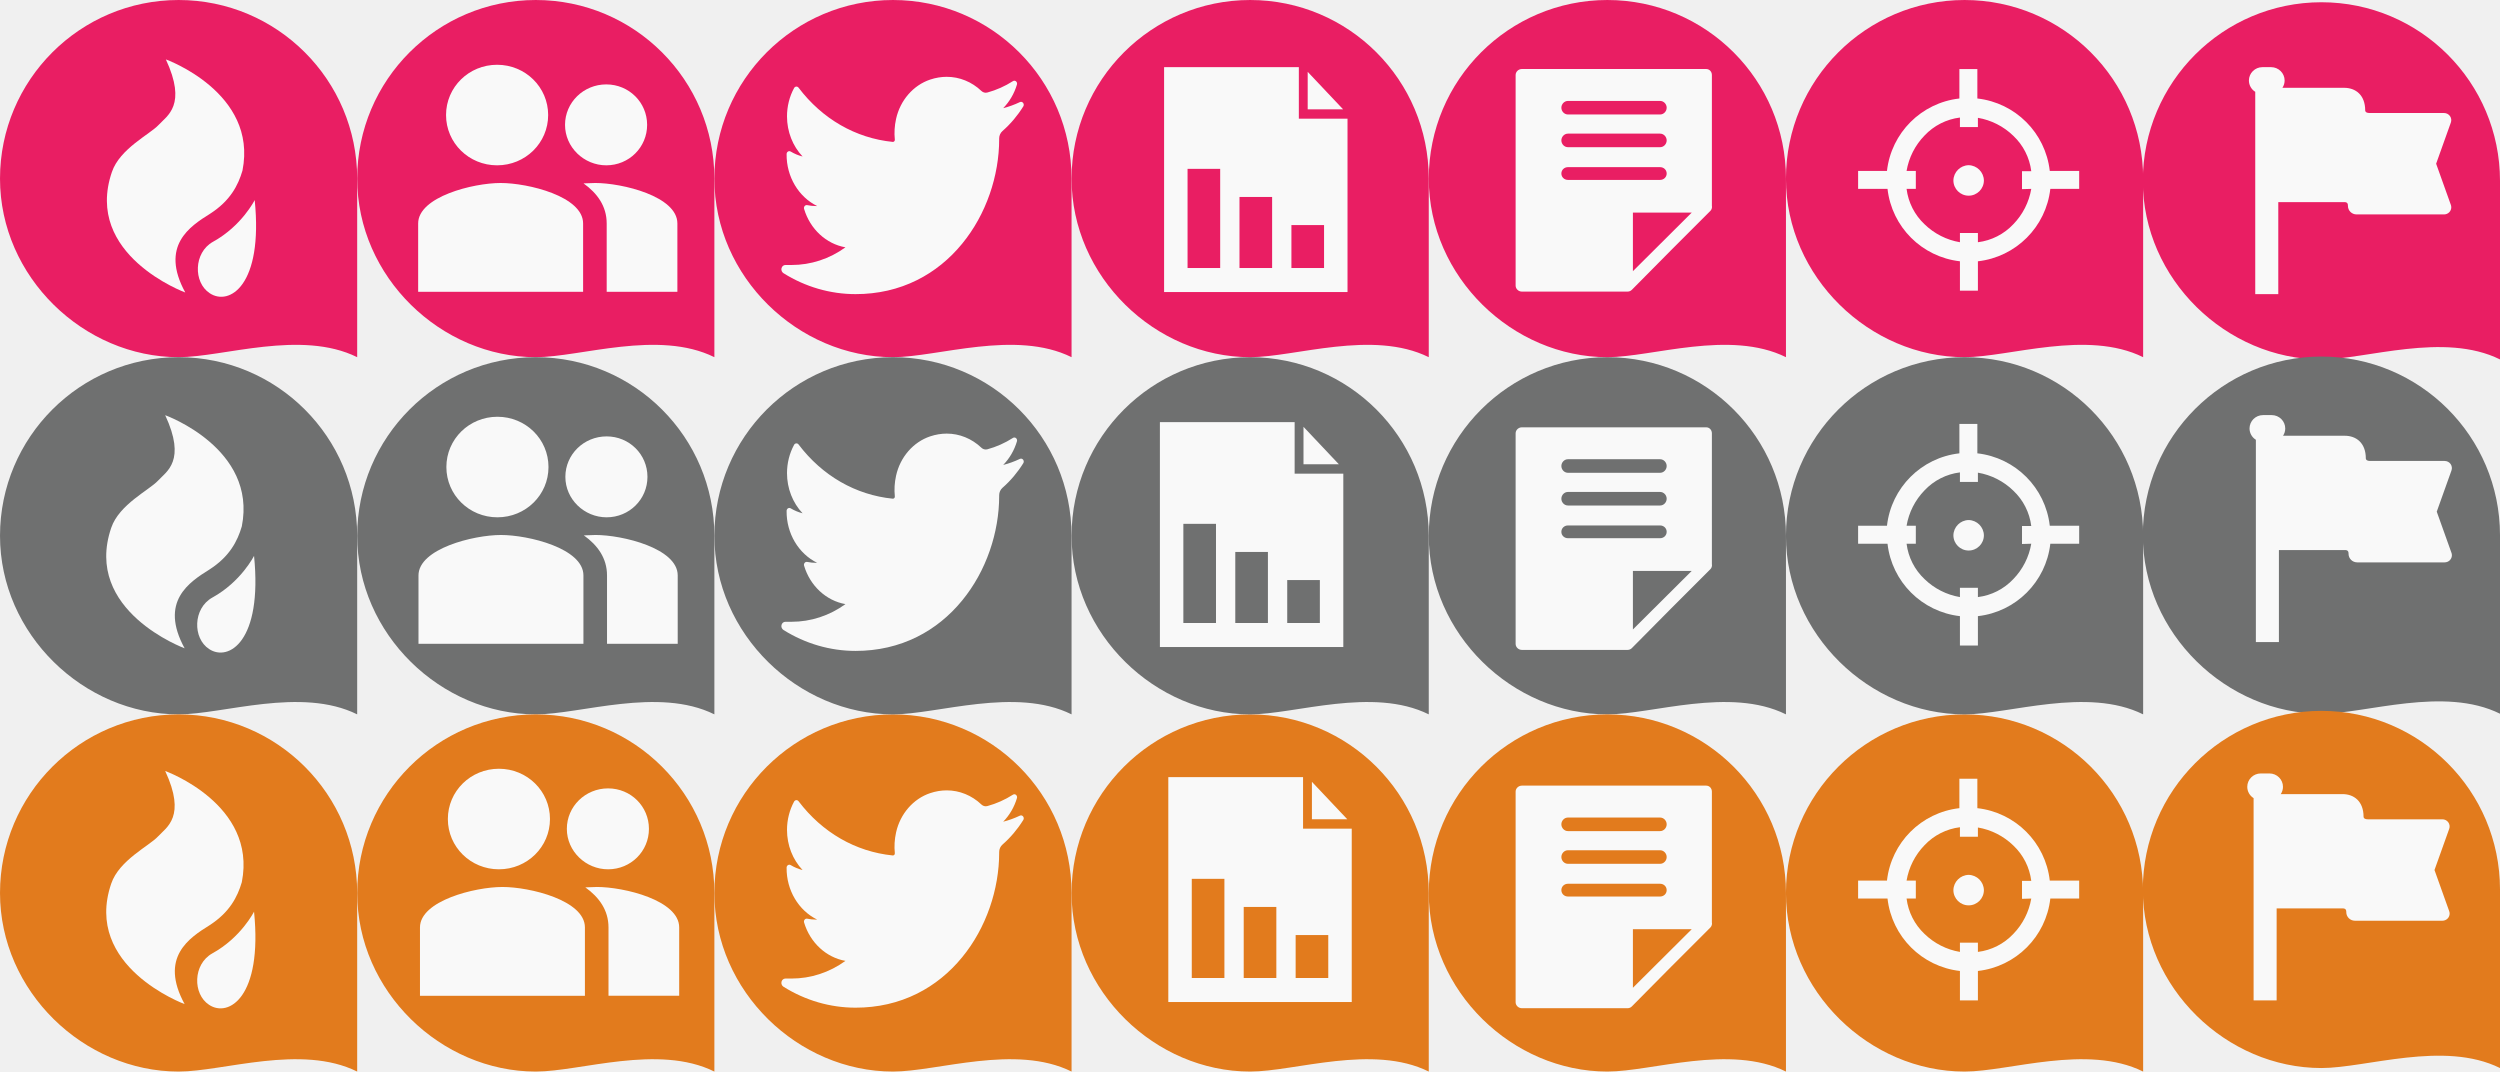
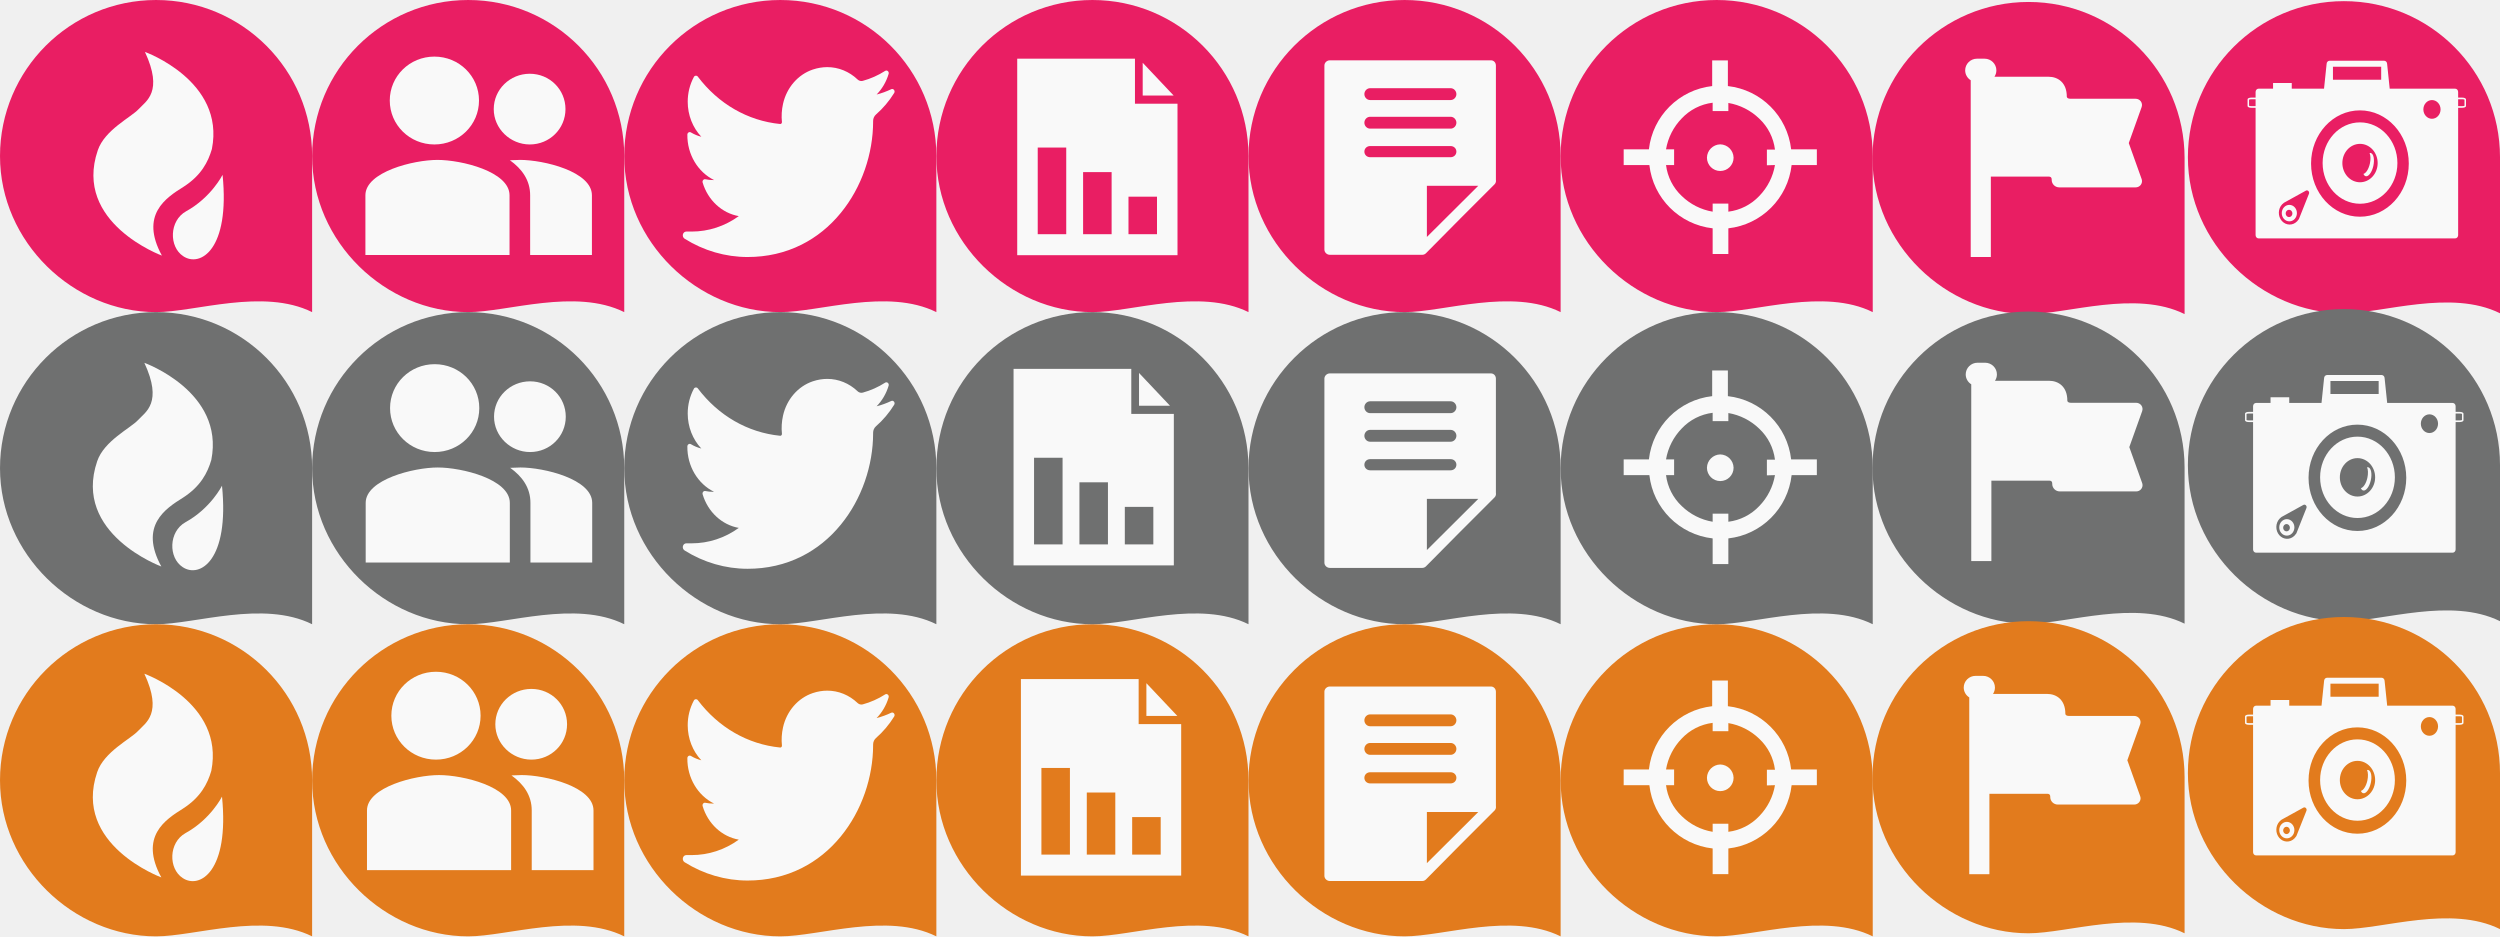
- <svg xmlns="http://www.w3.org/2000/svg" width="121.48mm" height="52.07mm" version="1.1" viewBox="0 0 121.48 52.07">
+ <svg xmlns="http://www.w3.org/2000/svg" width="139.02mm" height="52.07mm" version="1.1" viewBox="0 0 139.02 52.07">
  <defs>
    <style>.cls-1{fill:#e91e63;}</style>
    <style>.cls-1{fill:#6a00a2;}</style>
  </defs>
  <g transform="translate(-.027742 -.045805)">
    <path class="cls-1" d="m43.419 0.046a8.684 8.684 0 0 0-8.678 8.678c0 4.789 4.075 8.678 8.678 8.678 2.17 0 5.953-1.349 8.678 0v-8.678a8.684 8.684 0 0 0-8.678-8.678z" style="fill:#e91e63;stroke-width:.265" />
    <path class="cls-1" d="m8.706 0.046a8.684 8.684 0 0 0-8.678 8.678c0 4.789 4.075 8.678 8.678 8.678 2.17 0 5.953-1.349 8.678 0v-8.678a8.684 8.684 0 0 0-8.678-8.678z" style="fill:#e91e63;stroke-width:.265" />
    <path class="cls-1" d="m112.83 0.155a8.684 8.684 0 0 0-8.678 8.678c0 4.789 4.075 8.678 8.678 8.678 2.17 0 5.953-1.349 8.678 0v-8.678a8.684 8.684 0 0 0-8.678-8.678z" style="fill:#e91e63;stroke-width:.265" />
+     <path class="cls-1" d="m130.37 0.11a8.684 8.684 0 0 0-8.678 8.678c0 4.789 4.075 8.678 8.678 8.678 2.17 0 5.953-1.349 8.678 0v-8.678a8.684 8.684 0 0 0-8.678-8.678z" style="fill:#e91e63;stroke-width:.265" />
    <path class="cls-1" d="m112.83 17.371a8.684 8.684 0 0 0-8.678 8.678c0 4.789 4.075 8.678 8.678 8.678 2.17 0 5.953-1.349 8.678 0v-8.678a8.684 8.684 0 0 0-8.678-8.678z" style="fill:#6f7070;stroke-width:.265" />
+     <path class="cls-1" d="m130.37 17.233a8.684 8.684 0 0 0-8.678 8.678c0 4.789 4.075 8.678 8.678 8.678 2.17 0 5.953-1.349 8.678 0v-8.678a8.684 8.684 0 0 0-8.678-8.678z" style="fill:#6f7070;stroke-width:.265" />
    <path class="cls-1" d="m112.83 34.588a8.684 8.684 0 0 0-8.678 8.678c0 4.789 4.075 8.678 8.678 8.678 2.17 0 5.953-1.349 8.678 0v-8.678a8.684 8.684 0 0 0-8.678-8.678z" style="fill:#e27b1d;stroke-width:.265" />
+     <path class="cls-1" d="m130.37 34.356a8.684 8.684 0 0 0-8.678 8.678c0 4.789 4.075 8.678 8.678 8.678 2.17 0 5.953-1.349 8.678 0v-8.678a8.684 8.684 0 0 0-8.678-8.678z" style="fill:#e27b1d;stroke-width:.265" />
    <path class="cls-1" d="m26.063 0.046a8.684 8.684 0 0 0-8.678 8.678c0 4.789 4.075 8.678 8.678 8.678 2.17 0 5.953-1.349 8.678 0v-8.678a8.684 8.684 0 0 0-8.678-8.678z" style="fill:#e91e63;stroke-width:.265" />
    <path class="cls-1" d="m8.706 17.402a8.684 8.684 0 0 0-8.678 8.678c0 4.789 4.075 8.678 8.678 8.678 2.17 0 5.953-1.349 8.678 0v-8.678a8.684 8.684 0 0 0-8.678-8.678z" style="fill:#6f7070;stroke-width:.265" />
    <path class="cls-1" d="m26.063 17.402a8.684 8.684 0 0 0-8.678 8.678c0 4.789 4.075 8.678 8.678 8.678 2.17 0 5.953-1.349 8.678 0v-8.678a8.684 8.684 0 0 0-8.678-8.678z" style="fill:#6f7070;stroke-width:.265" />
    <path class="cls-1" d="m78.133 17.402a8.684 8.684 0 0 0-8.678 8.678c0 4.789 4.075 8.678 8.678 8.678 2.17 0 5.953-1.349 8.678 0v-8.678a8.684 8.684 0 0 0-8.678-8.678z" style="fill:#6f7070;stroke-width:.265" />
    <path class="cls-1" d="m8.706 34.759a8.684 8.684 0 0 0-8.678 8.678c0 4.789 4.075 8.678 8.678 8.678 2.17 0 5.953-1.349 8.678 0v-8.678a8.684 8.684 0 0 0-8.678-8.678z" style="fill:#e27b1d;stroke-width:.265" />
    <path class="cls-1" d="m60.776 34.759a8.684 8.684 0 0 0-8.678 8.678c0 4.789 4.075 8.678 8.678 8.678 2.17 0 5.953-1.349 8.678 0v-8.678a8.684 8.684 0 0 0-8.678-8.678z" style="fill:#e27b1d;stroke-width:.265" />
    <path class="cls-1" d="m95.489 0.046a8.684 8.684 0 0 0-8.678 8.678c0 4.789 4.075 8.678 8.678 8.678 2.17 0 5.953-1.349 8.678 0v-8.678a8.684 8.684 0 0 0-8.678-8.678z" style="fill:#e91e63;stroke-width:.265" />
    <path class="cls-1" d="m78.133 34.759a8.684 8.684 0 0 0-8.678 8.678c0 4.789 4.075 8.678 8.678 8.678 2.17 0 5.953-1.349 8.678 0v-8.678a8.684 8.684 0 0 0-8.678-8.678z" style="fill:#e27b1d;stroke-width:.265" />
    <path class="cls-1" d="m60.776 17.402a8.684 8.684 0 0 0-8.678 8.678c0 4.789 4.075 8.678 8.678 8.678 2.17 0 5.953-1.349 8.678 0v-8.678a8.684 8.684 0 0 0-8.678-8.678z" style="fill:#6f7070;stroke-width:.265" />
    <path class="cls-1" d="m43.419 34.759a8.684 8.684 0 0 0-8.678 8.678c0 4.789 4.075 8.678 8.678 8.678 2.17 0 5.953-1.349 8.678 0v-8.678a8.684 8.684 0 0 0-8.678-8.678z" style="fill:#e27b1d;stroke-width:.265" />
    <path class="cls-1" d="m95.489 34.759a8.684 8.684 0 0 0-8.678 8.678c0 4.789 4.075 8.678 8.678 8.678 2.17 0 5.953-1.349 8.678 0v-8.678a8.684 8.684 0 0 0-8.678-8.678z" style="fill:#e27b1d;stroke-width:.265" />
    <path class="cls-1" d="m78.133 0.046a8.684 8.684 0 0 0-8.678 8.678c0 4.789 4.075 8.678 8.678 8.678 2.17 0 5.953-1.349 8.678 0v-8.678a8.684 8.684 0 0 0-8.678-8.678z" style="fill:#e91e63;stroke-width:.265" />
    <path class="cls-1" d="m60.776 0.046a8.684 8.684 0 0 0-8.678 8.678c0 4.789 4.075 8.678 8.678 8.678 2.17 0 5.953-1.349 8.678 0v-8.678a8.684 8.684 0 0 0-8.678-8.678z" style="fill:#e91e63;stroke-width:.265" />
    <path class="cls-1" d="m43.419 17.402a8.684 8.684 0 0 0-8.678 8.678c0 4.789 4.075 8.678 8.678 8.678 2.17 0 5.953-1.349 8.678 0v-8.678a8.684 8.684 0 0 0-8.678-8.678z" style="fill:#6f7070;stroke-width:.265" />
    <path class="cls-1" d="m95.489 17.402a8.684 8.684 0 0 0-8.678 8.678c0 4.789 4.075 8.678 8.678 8.678 2.17 0 5.953-1.349 8.678 0v-8.678a8.684 8.684 0 0 0-8.678-8.678z" style="fill:#6f7070;stroke-width:.265" />
    <path class="cls-1" d="m26.063 34.759a8.684 8.684 0 0 0-8.678 8.678c0 4.789 4.075 8.678 8.678 8.678 2.17 0 5.953-1.349 8.678 0v-8.678a8.684 8.684 0 0 0-8.678-8.678z" style="fill:#e27b1d;stroke-width:.265" />
    <g transform="matrix(.1748 0 0 .1748 2.8257 2.9324)" style="fill:#f9f9f9">
      <path class="st0" d="m30.1 0s25.6 9.2 21.3 30.9c-1.2 4.1-3.4 8.4-9 12-5.6 3.5-14 8.9-6.9 21.9 0 0-28.3-10.4-20.4-33.5 2.2-6.5 10.6-10.5 13-13.1s7.9-5.5 2-18.2z" style="fill:#f9f9f9" />
      <path class="st0" d="m54.8 39.1s-3.6 7.2-11.6 11.6c-5.4 3-5.5 11.3-0.9 14.3 5.4 3.6 14.9-2.1 12.5-25.9z" style="fill:#f9f9f9" />
    </g>
    <g transform="matrix(.1748 0 0 .1748 2.7934 20.221)" style="fill:#f9f9f9">
      <path class="st0" d="m30.1 0s25.6 9.2 21.3 30.9c-1.2 4.1-3.4 8.4-9 12-5.6 3.5-14 8.9-6.9 21.9 0 0-28.3-10.4-20.4-33.5 2.2-6.5 10.6-10.5 13-13.1s7.9-5.5 2-18.2z" style="fill:#f9f9f9" />
      <path class="st0" d="m54.8 39.1s-3.6 7.2-11.6 11.6c-5.4 3-5.5 11.3-0.9 14.3 5.4 3.6 14.9-2.1 12.5-25.9z" style="fill:#f9f9f9" />
    </g>
    <g transform="matrix(.1748 0 0 .1748 2.7934 37.51)" style="fill:#f9f9f9">
      <path class="st0" d="m30.1 0s25.6 9.2 21.3 30.9c-1.2 4.1-3.4 8.4-9 12-5.6 3.5-14 8.9-6.9 21.9 0 0-28.3-10.4-20.4-33.5 2.2-6.5 10.6-10.5 13-13.1s7.9-5.5 2-18.2z" style="fill:#f9f9f9" />
      <path class="st0" d="m54.8 39.1s-3.6 7.2-11.6 11.6c-5.4 3-5.5 11.3-0.9 14.3 5.4 3.6 14.9-2.1 12.5-25.9z" style="fill:#f9f9f9" />
    </g>
    <path class="st2" d="m29.488 8.079c1.107 0 1.985-0.878 1.985-1.966 0-1.088-0.878-1.966-1.985-1.966-1.107 0-2.004 0.878-2.004 1.966 0 1.088 0.916 1.966 2.004 1.966zm-5.305 0c1.374 0 2.481-1.088 2.481-2.443 0-1.355-1.107-2.443-2.481-2.443s-2.481 1.088-2.481 2.443c0 1.355 1.107 2.443 2.481 2.443zm0.172 0.859c-1.336 0-4.008 0.668-4.008 1.966v3.321h8.015v-3.321c0-1.317-2.672-1.966-4.008-1.966zm4.58 0c-0.172 0-0.363 0.019-0.553 0.019 0.668 0.477 1.126 1.107 1.126 1.946v3.321h3.435v-3.321c0-1.317-2.672-1.966-4.008-1.966z" style="fill:#f9f9f9;stroke-width:.191" />
    <path class="st2" d="m29.504 25.183c1.107 0 1.985-0.878 1.985-1.966 0-1.088-0.878-1.966-1.985-1.966-1.107 0-2.004 0.878-2.004 1.966 0 1.088 0.916 1.966 2.004 1.966zm-5.305 0c1.374 0 2.481-1.088 2.481-2.443s-1.107-2.443-2.481-2.443-2.481 1.088-2.481 2.443 1.107 2.443 2.481 2.443zm0.172 0.859c-1.336 0-4.008 0.668-4.008 1.966v3.321h8.015v-3.321c0-1.317-2.672-1.966-4.008-1.966zm4.58 0c-0.172 0-0.363 0.019-0.553 0.019 0.668 0.477 1.126 1.107 1.126 1.946v3.321h3.435v-3.321c0-1.317-2.672-1.966-4.008-1.966z" style="fill:#f9f9f9;stroke-width:.191" />
    <path class="st2" d="m29.576 42.287c1.107 0 1.985-0.878 1.985-1.966s-0.878-1.966-1.985-1.966c-1.107 0-2.004 0.878-2.004 1.966s0.916 1.966 2.004 1.966zm-5.305 0c1.374 0 2.481-1.088 2.481-2.443 0-1.355-1.107-2.443-2.481-2.443s-2.481 1.088-2.481 2.443c0 1.355 1.107 2.443 2.481 2.443zm0.172 0.859c-1.336 0-4.008 0.668-4.008 1.966v3.321h8.015v-3.321c0-1.317-2.672-1.966-4.008-1.966zm4.58 0c-0.172 0-0.363 0.019-0.553 0.019 0.668 0.477 1.126 1.107 1.126 1.946v3.321h3.435v-3.321c0-1.317-2.672-1.966-4.008-1.966z" style="fill:#f9f9f9;stroke-width:.191" />
    <g transform="matrix(.028716 0 0 .03095 37.996 2.7111)" style="fill:#f9f9f9">
      <path d="m403.63 74.18c-9.113 4.041-18.573 7.229-28.28 9.537 10.696-10.164 18.738-22.877 23.275-37.067 1.295-4.051-3.105-7.554-6.763-5.385-13.504 8.01-28.05 14.019-43.235 17.862-0.881 0.223-1.79 0.336-2.702 0.336-2.766 0-5.455-1.027-7.57-2.891-16.156-14.239-36.935-22.081-58.508-22.081-9.335 0-18.76 1.455-28.014 4.325-28.672 8.893-50.795 32.544-57.736 61.724-2.604 10.945-3.309 21.9-2.097 32.56 0.139 1.225-0.44 2.08-0.797 2.481-0.627 0.703-1.516 1.106-2.439 1.106-0.103 0-0.209-5e-3 -0.314-0.015-62.762-5.831-119.36-36.068-159.36-85.14-2.04-2.503-5.952-2.196-7.578 0.593-7.834 13.44-11.974 28.812-11.974 44.454 0 23.972 9.631 46.563 26.36 63.032-7.035-1.668-13.844-4.295-20.169-7.808-3.06-1.7-6.825 0.485-6.868 3.985-0.438 35.612 20.412 67.3 51.646 81.569-0.629 0.015-1.258 0.022-1.888 0.022-4.951 0-9.964-0.478-14.898-1.421-3.446-0.658-6.341 2.611-5.271 5.952 10.138 31.651 37.39 54.981 70.002 60.278-27.066 18.169-58.585 27.753-91.39 27.753l-10.227-6e-3c-3.151 0-5.816 2.054-6.619 5.106-0.791 3.006 0.666 6.177 3.353 7.74 36.966 21.513 79.131 32.883 121.96 32.883 37.485 0 72.549-7.439 104.22-22.109 29.033-13.449 54.689-32.674 76.255-57.141 20.09-22.792 35.8-49.103 46.692-78.201 10.383-27.737 15.871-57.333 15.871-85.589v-1.346c-1e-3 -4.537 2.051-8.806 5.631-11.712 13.585-11.03 25.415-24.014 35.16-38.591 2.573-3.849-1.485-8.673-5.719-6.795z" style="fill:#f9f9f9" />
    </g>
    <g transform="matrix(.028716 0 0 .03095 37.996 20.048)" style="fill:#f9f9f9">
      <path d="m403.63 74.18c-9.113 4.041-18.573 7.229-28.28 9.537 10.696-10.164 18.738-22.877 23.275-37.067 1.295-4.051-3.105-7.554-6.763-5.385-13.504 8.01-28.05 14.019-43.235 17.862-0.881 0.223-1.79 0.336-2.702 0.336-2.766 0-5.455-1.027-7.57-2.891-16.156-14.239-36.935-22.081-58.508-22.081-9.335 0-18.76 1.455-28.014 4.325-28.672 8.893-50.795 32.544-57.736 61.724-2.604 10.945-3.309 21.9-2.097 32.56 0.139 1.225-0.44 2.08-0.797 2.481-0.627 0.703-1.516 1.106-2.439 1.106-0.103 0-0.209-5e-3 -0.314-0.015-62.762-5.831-119.36-36.068-159.36-85.14-2.04-2.503-5.952-2.196-7.578 0.593-7.834 13.44-11.974 28.812-11.974 44.454 0 23.972 9.631 46.563 26.36 63.032-7.035-1.668-13.844-4.295-20.169-7.808-3.06-1.7-6.825 0.485-6.868 3.985-0.438 35.612 20.412 67.3 51.646 81.569-0.629 0.015-1.258 0.022-1.888 0.022-4.951 0-9.964-0.478-14.898-1.421-3.446-0.658-6.341 2.611-5.271 5.952 10.138 31.651 37.39 54.981 70.002 60.278-27.066 18.169-58.585 27.753-91.39 27.753l-10.227-6e-3c-3.151 0-5.816 2.054-6.619 5.106-0.791 3.006 0.666 6.177 3.353 7.74 36.966 21.513 79.131 32.883 121.96 32.883 37.485 0 72.549-7.439 104.22-22.109 29.033-13.449 54.689-32.674 76.255-57.141 20.09-22.792 35.8-49.103 46.692-78.201 10.383-27.737 15.871-57.333 15.871-85.589v-1.346c-1e-3 -4.537 2.051-8.806 5.631-11.712 13.585-11.03 25.415-24.014 35.16-38.591 2.573-3.849-1.485-8.673-5.719-6.795z" style="fill:#f9f9f9" />
    </g>
    <g transform="matrix(.028716 0 0 .03095 37.996 37.384)" style="fill:#f9f9f9">
      <path d="m403.63 74.18c-9.113 4.041-18.573 7.229-28.28 9.537 10.696-10.164 18.738-22.877 23.275-37.067 1.295-4.051-3.105-7.554-6.763-5.385-13.504 8.01-28.05 14.019-43.235 17.862-0.881 0.223-1.79 0.336-2.702 0.336-2.766 0-5.455-1.027-7.57-2.891-16.156-14.239-36.935-22.081-58.508-22.081-9.335 0-18.76 1.455-28.014 4.325-28.672 8.893-50.795 32.544-57.736 61.724-2.604 10.945-3.309 21.9-2.097 32.56 0.139 1.225-0.44 2.08-0.797 2.481-0.627 0.703-1.516 1.106-2.439 1.106-0.103 0-0.209-5e-3 -0.314-0.015-62.762-5.831-119.36-36.068-159.36-85.14-2.04-2.503-5.952-2.196-7.578 0.593-7.834 13.44-11.974 28.812-11.974 44.454 0 23.972 9.631 46.563 26.36 63.032-7.035-1.668-13.844-4.295-20.169-7.808-3.06-1.7-6.825 0.485-6.868 3.985-0.438 35.612 20.412 67.3 51.646 81.569-0.629 0.015-1.258 0.022-1.888 0.022-4.951 0-9.964-0.478-14.898-1.421-3.446-0.658-6.341 2.611-5.271 5.952 10.138 31.651 37.39 54.981 70.002 60.278-27.066 18.169-58.585 27.753-91.39 27.753l-10.227-6e-3c-3.151 0-5.816 2.054-6.619 5.106-0.791 3.006 0.666 6.177 3.353 7.74 36.966 21.513 79.131 32.883 121.96 32.883 37.485 0 72.549-7.439 104.22-22.109 29.033-13.449 54.689-32.674 76.255-57.141 20.09-22.792 35.8-49.103 46.692-78.201 10.383-27.737 15.871-57.333 15.871-85.589v-1.346c-1e-3 -4.537 2.051-8.806 5.631-11.712 13.585-11.03 25.415-24.014 35.16-38.591 2.573-3.849-1.485-8.673-5.719-6.795z" style="fill:#f9f9f9" />
    </g>
    <g transform="matrix(.02184 0 0 .023122 55.889 3.3086)" style="fill:#f9f9f9">
      <g style="fill:#f9f9f9">
        <g style="fill:#f9f9f9">
-           <polygon points="351.74 88.615 430.5 88.615 351.74 9.848" style="fill:#f9f9f9" />
+           <polygon points="430.5 88.615 351.74 9.848 351.74 88.615" style="fill:#f9f9f9" />
          <path d="m332.04 108.31v-108.31h-299.78v472.62h408.08v-364.31zm-174.98 313.83h-72.615v-208.41h72.615zm115.55 0h-72.615v-149.33h72.615zm115.55 0h-72.615v-90.257h72.615z" style="fill:#f9f9f9" />
        </g>
      </g>
    </g>
    <g transform="matrix(.02184 0 0 .023122 55.685 20.558)" style="fill:#f9f9f9">
      <g style="fill:#f9f9f9">
        <g style="fill:#f9f9f9">
-           <polygon points="430.5 88.615 351.74 9.848 351.74 88.615" style="fill:#f9f9f9" />
+           <polygon points="351.74 9.848 351.74 88.615 430.5 88.615" style="fill:#f9f9f9" />
          <path d="m332.04 108.31v-108.31h-299.78v472.62h408.08v-364.31zm-174.98 313.83h-72.615v-208.41h72.615zm115.55 0h-72.615v-149.33h72.615zm115.55 0h-72.615v-90.257h72.615z" style="fill:#f9f9f9" />
        </g>
      </g>
    </g>
    <g transform="matrix(.02184 0 0 .023122 56.094 37.808)" style="fill:#f9f9f9">
      <g style="fill:#f9f9f9">
        <g style="fill:#f9f9f9">
-           <polygon points="430.5 88.615 351.74 9.848 351.74 88.615" style="fill:#f9f9f9" />
+           <polygon points="351.74 9.848 351.74 88.615 430.5 88.615" style="fill:#f9f9f9" />
          <path d="m332.04 108.31v-108.31h-299.78v472.62h408.08v-364.31zm-174.98 313.83h-72.615v-208.41h72.615zm115.55 0h-72.615v-149.33h72.615zm115.55 0h-72.615v-90.257h72.615z" style="fill:#f9f9f9" />
        </g>
      </g>
    </g>
    <g transform="matrix(.038767 0 0 .038767 73.038 3.3992)" style="fill:#f9f9f9">
      <path d="m262.43 7.5c0-4.143-3.024-7.5-7.167-7.5h-231c-4.143 0-7.833 3.357-7.833 7.5v264c0 4.143 3.69 7.5 7.833 7.5h132.5c2.002 0 3.921-0.801 5.33-2.224l49.07-49.567 49.405-49.405c1.455-1.456 2.032-3.41 2.01-5.391 8e-3 -0.137-0.146-0.274-0.146-0.413zm-25.274 172.5-73.727 73.394v-73.394zm-155.14-140h115.5c4.556 0 8.25 3.944 8.25 8.5s-3.694 8.5-8.25 8.5h-115.5c-4.556 0-8.25-3.944-8.25-8.5s3.693-8.5 8.25-8.5zm0 41h115.5c4.556 0 8.25 3.944 8.25 8.5s-3.694 8.5-8.25 8.5h-115.5c-4.556 0-8.25-3.944-8.25-8.5s3.693-8.5 8.25-8.5zm-8.25 50c0-4.556 3.694-8 8.25-8h115.5c4.556 0 8.25 3.444 8.25 8s-3.694 8-8.25 8h-115.5c-4.557 0-8.25-3.444-8.25-8z" style="fill:#f9f9f9" />
    </g>
    <g transform="matrix(.038767 0 0 .038767 73.038 20.81)" style="fill:#f9f9f9">
      <path d="m262.43 7.5c0-4.143-3.024-7.5-7.167-7.5h-231c-4.143 0-7.833 3.357-7.833 7.5v264c0 4.143 3.69 7.5 7.833 7.5h132.5c2.002 0 3.921-0.801 5.33-2.224l49.07-49.567 49.405-49.405c1.455-1.456 2.032-3.41 2.01-5.391 8e-3 -0.137-0.146-0.274-0.146-0.413zm-25.274 172.5-73.727 73.394v-73.394zm-155.14-140h115.5c4.556 0 8.25 3.944 8.25 8.5s-3.694 8.5-8.25 8.5h-115.5c-4.556 0-8.25-3.944-8.25-8.5s3.693-8.5 8.25-8.5zm0 41h115.5c4.556 0 8.25 3.944 8.25 8.5s-3.694 8.5-8.25 8.5h-115.5c-4.556 0-8.25-3.944-8.25-8.5s3.693-8.5 8.25-8.5zm-8.25 50c0-4.556 3.694-8 8.25-8h115.5c4.556 0 8.25 3.444 8.25 8s-3.694 8-8.25 8h-115.5c-4.557 0-8.25-3.444-8.25-8z" style="fill:#f9f9f9" />
    </g>
    <g transform="matrix(.038767 0 0 .038767 73.038 38.221)" style="fill:#f9f9f9">
      <path d="m262.43 7.5c0-4.143-3.024-7.5-7.167-7.5h-231c-4.143 0-7.833 3.357-7.833 7.5v264c0 4.143 3.69 7.5 7.833 7.5h132.5c2.002 0 3.921-0.801 5.33-2.224l49.07-49.567 49.405-49.405c1.455-1.456 2.032-3.41 2.01-5.391 8e-3 -0.137-0.146-0.274-0.146-0.413zm-25.274 172.5-73.727 73.394v-73.394zm-155.14-140h115.5c4.556 0 8.25 3.944 8.25 8.5s-3.694 8.5-8.25 8.5h-115.5c-4.556 0-8.25-3.944-8.25-8.5s3.693-8.5 8.25-8.5zm0 41h115.5c4.556 0 8.25 3.944 8.25 8.5s-3.694 8.5-8.25 8.5h-115.5c-4.556 0-8.25-3.944-8.25-8.5s3.693-8.5 8.25-8.5zm-8.25 50c0-4.556 3.694-8 8.25-8h115.5c4.556 0 8.25 3.444 8.25 8s-3.694 8-8.25 8h-115.5c-4.557 0-8.25-3.444-8.25-8z" style="fill:#f9f9f9" />
    </g>
    <g transform="matrix(.26458 0 0 .26458 86.957 .13529)" style="fill:#f9f9f9">
      <path class="cls-1" d="m33 30a2.86 2.86 0 0 0-2.8 2.8 2.8 2.8 0 0 0 5.6 0 2.86 2.86 0 0 0-2.8-2.8z" style="fill:#f9f9f9" />
      <path class="cls-1" d="m47.9 31.05a15.09 15.09 0 0 0-13.3-13.3v-5.4h-3.3v5.4a15.09 15.09 0 0 0-13.3 13.3h-5.3v3.3h5.4a15.09 15.09 0 0 0 13.3 13.3v5.4h3.3v-5.4a15.09 15.09 0 0 0 13.3-13.3h5.3v-3.3zm-3.4 3.3a12.28 12.28 0 0 1-3.3 6.5 10.74 10.74 0 0 1-6.5 3.3v-1.7h-3.3v1.7a12.28 12.28 0 0 1-6.5-3.3 10.74 10.74 0 0 1-3.3-6.5h1.7v-3.3h-1.7a12.28 12.28 0 0 1 3.3-6.5 10.74 10.74 0 0 1 6.5-3.3v1.75h3.3v-1.7a12.28 12.28 0 0 1 6.5 3.3 10.75 10.75 0 0 1 3.3 6.5h-1.7v3.3z" style="fill:#f9f9f9" />
    </g>
    <g transform="matrix(.26458 0 0 .26458 86.957 17.378)" style="fill:#f9f9f9">
      <path class="cls-1" d="m33 30a2.86 2.86 0 0 0-2.8 2.8 2.8 2.8 0 0 0 5.6 0 2.86 2.86 0 0 0-2.8-2.8z" style="fill:#f9f9f9" />
      <path class="cls-1" d="m47.9 31.05a15.09 15.09 0 0 0-13.3-13.3v-5.4h-3.3v5.4a15.09 15.09 0 0 0-13.3 13.3h-5.3v3.3h5.4a15.09 15.09 0 0 0 13.3 13.3v5.4h3.3v-5.4a15.09 15.09 0 0 0 13.3-13.3h5.3v-3.3zm-3.4 3.3a12.28 12.28 0 0 1-3.3 6.5 10.74 10.74 0 0 1-6.5 3.3v-1.7h-3.3v1.7a12.28 12.28 0 0 1-6.5-3.3 10.74 10.74 0 0 1-3.3-6.5h1.7v-3.3h-1.7a12.28 12.28 0 0 1 3.3-6.5 10.74 10.74 0 0 1 6.5-3.3v1.75h3.3v-1.7a12.28 12.28 0 0 1 6.5 3.3 10.75 10.75 0 0 1 3.3 6.5h-1.7v3.3z" style="fill:#f9f9f9" />
    </g>
    <g transform="matrix(.26458 0 0 .26458 86.957 34.62)" style="fill:#f9f9f9">
      <path class="cls-1" d="m33 30a2.86 2.86 0 0 0-2.8 2.8 2.8 2.8 0 0 0 5.6 0 2.86 2.86 0 0 0-2.8-2.8z" style="fill:#f9f9f9" />
      <path class="cls-1" d="m47.9 31.05a15.09 15.09 0 0 0-13.3-13.3v-5.4h-3.3v5.4a15.09 15.09 0 0 0-13.3 13.3h-5.3v3.3h5.4a15.09 15.09 0 0 0 13.3 13.3v5.4h3.3v-5.4a15.09 15.09 0 0 0 13.3-13.3h5.3v-3.3zm-3.4 3.3a12.28 12.28 0 0 1-3.3 6.5 10.74 10.74 0 0 1-6.5 3.3v-1.7h-3.3v1.7a12.28 12.28 0 0 1-6.5-3.3 10.74 10.74 0 0 1-3.3-6.5h1.7v-3.3h-1.7a12.28 12.28 0 0 1 3.3-6.5 10.74 10.74 0 0 1 6.5-3.3v1.75h3.3v-1.7a12.28 12.28 0 0 1 6.5 3.3 10.75 10.75 0 0 1 3.3 6.5h-1.7v3.3z" style="fill:#f9f9f9" />
    </g>
    <g transform="matrix(.027988 0 0 .027639 108.64 3.3088)" style="fill:#f9f9f9">
      <g style="fill:#f9f9f9">
        <path d="m374.2 241.49-25.323-71.712 25.568-72.409c1.356-3.843 0.765-8.104-1.59-11.432-2.354-3.328-6.176-5.306-10.251-5.306h-129.27c-7.979 0-7.596-4.415-7.596-4.415 0-27.587-16.988-39.896-36.559-39.896h-107.17c2.44-3.742 3.82-8.172 3.82-12.816 0-12.958-10.542-23.5-23.5-23.5h-15c-12.958 0-23.5 10.542-23.5 23.5 0 8.14 4.226 15.629 11 19.889v355.61h40v-161.69h115.5c1.922 0 5.411 0.578 5.411 6v0.614c0 8.284 6.716 15 15 15 0.015 0 0.027-2e-3 0.043-2e-3 0.014 0 0.027 2e-3 0.041 2e-3h151.78 0.021c6.935 0 12.556-5.622 12.556-12.557-1e-3 -1.729-0.35-3.378-0.982-4.878z" style="fill:#f9f9f9" />
      </g>
    </g>
    <g transform="matrix(.027988 0 0 .027639 108.67 20.216)" style="fill:#f9f9f9">
      <g style="fill:#f9f9f9">
        <path d="m374.2 241.49-25.323-71.712 25.568-72.409c1.356-3.843 0.765-8.104-1.59-11.432-2.354-3.328-6.176-5.306-10.251-5.306h-129.27c-7.979 0-7.596-4.415-7.596-4.415 0-27.587-16.988-39.896-36.559-39.896h-107.17c2.44-3.742 3.82-8.172 3.82-12.816 0-12.958-10.542-23.5-23.5-23.5h-15c-12.958 0-23.5 10.542-23.5 23.5 0 8.14 4.226 15.629 11 19.889v355.61h40v-161.69h115.5c1.922 0 5.411 0.578 5.411 6v0.614c0 8.284 6.716 15 15 15 0.015 0 0.027-2e-3 0.043-2e-3 0.014 0 0.027 2e-3 0.041 2e-3h151.78 0.021c6.935 0 12.556-5.622 12.556-12.557-1e-3 -1.729-0.35-3.378-0.982-4.878z" style="fill:#f9f9f9" />
      </g>
    </g>
    <g transform="matrix(.027988 0 0 .027639 108.56 37.629)" style="fill:#f9f9f9">
      <g style="fill:#f9f9f9">
        <path d="m374.2 241.49-25.323-71.712 25.568-72.409c1.356-3.843 0.765-8.104-1.59-11.432-2.354-3.328-6.176-5.306-10.251-5.306h-129.27c-7.979 0-7.596-4.415-7.596-4.415 0-27.587-16.988-39.896-36.559-39.896h-107.17c2.44-3.742 3.82-8.172 3.82-12.816 0-12.958-10.542-23.5-23.5-23.5h-15c-12.958 0-23.5 10.542-23.5 23.5 0 8.14 4.226 15.629 11 19.889v355.61h40v-161.69h115.5c1.922 0 5.411 0.578 5.411 6v0.614c0 8.284 6.716 15 15 15 0.015 0 0.027-2e-3 0.043-2e-3 0.014 0 0.027 2e-3 0.041 2e-3h151.78 0.021c6.935 0 12.556-5.622 12.556-12.557-1e-3 -1.729-0.35-3.378-0.982-4.878z" style="fill:#f9f9f9" />
      </g>
    </g>
+     <g transform="matrix(.027168 0 0 .029565 125.01 1.7541)" style="fill:#f9f9f9">
+       <g style="fill:#f9f9f9">
+         <g id="Layer_8_36_" style="fill:#f9f9f9">
+           <path d="m230.17 172.38c-42.26 0-76.531 34.263-76.531 76.529 0 42.275 34.267 76.529 76.531 76.529 42.276 0 76.532-34.265 76.532-76.529 0-42.261-34.256-76.529-76.532-76.529zm0 112.66c-19.953 0-36.12-16.182-36.12-36.126 0-19.956 16.172-36.124 36.12-36.124 19.951 0 36.126 16.168 36.126 36.124 0 19.944-16.175 36.126-36.126 36.126zm27.251-30.682c-2.923 12.049-9.946 20.685-15.704 19.294-1.942-0.471-3.479-2.036-4.553-4.355 5.143-1.149 10.67-8.952 13.187-19.278 1.929-7.982 1.565-15.447-0.569-19.978 0.844-0.187 1.699-0.208 2.507-0.012 5.752 1.38 8.049 12.284 5.132 24.329zm-182.62 77.528c-6.182 5.926-6.384 15.743-0.455 21.911 5.923 6.177 15.735 6.379 21.91 0.458 6.173-5.93 6.38-15.748 0.46-21.921-5.924-6.173-15.735-6.378-21.915-0.448zm14.869 16.757c-2.739 2.625-7.104 2.537-9.737-0.21-2.635-2.746-2.54-7.103 0.208-9.74 2.738-2.627 7.104-2.539 9.737 0.208 2.636 2.746 2.545 7.108-0.208 9.742zm349.76-222.8h-8.416v-10.72c0-3.384-2.729-6.123-6.117-6.123h-133.96l-5.261-46.425c0-3.384-2.735-6.123-6.126-6.123h-111.63c-3.385 0-6.126 2.739-6.126 6.123l-5.271 46.425h-66.071v-10.714h-38.266v10.715h-29.619c-3.385 0-6.124 2.739-6.124 6.123v10.714h-8.796c-3.532 0-7.655 0.92-7.655 3.502v12.09c0 2.585 4.123 3.502 7.655 3.502h8.796v239.58c0 3.387 2.739 6.131 6.124 6.131h402.34c3.384 0 6.12-2.744 6.12-6.131v-239.58h8.425c3.537 0 7.651-0.917 7.651-3.502v-12.09c-4e-3 -2.583-4.127-3.498-7.668-3.498zm-422.99 16.031h-8.797c-2.415 0-4.041-0.471-4.59-0.805v-11.365c0.555-0.331 2.18-0.807 4.59-0.807h8.796v12.977zm158.35-74.197h98.723v24.484h-98.723zm-49.146 239.05-18.934 43.765c-0.188 0.495-0.402 0.985-0.631 1.467l-0.819 1.904c-0.245 0.569-0.6 1.073-1.042 1.499-0.091 0.088-0.208 0.131-0.31 0.219-0.738 1.009-1.541 1.961-2.465 2.846-8.802 8.449-22.793 8.155-31.244-0.646-8.449-8.811-8.157-22.803 0.645-31.245 0.878-0.837 1.823-1.57 2.792-2.238 0.336-0.334 0.705-0.629 1.137-0.849l44.579-22.621c1.73-0.875 3.821-0.585 5.228 0.745 1.407 1.335 1.838 3.371 1.064 5.154zm104.35 43.098c-55.234 0-100.01-44.772-100.01-100.01 0-55.231 44.769-100.01 100.01-100.01 55.216 0 99.998 44.771 99.998 100.01 0 55.235-44.772 100.01-99.998 100.01zm147.45-184.19c-9.718 0-17.608-7.88-17.608-17.606 0-9.721 7.874-17.606 17.608-17.606 9.729 0 17.611 7.885 17.611 17.606-0.018 9.721-7.89 17.606-17.611 17.606zm66.595-24.57c-0.569 0.329-2.188 0.805-4.597 0.805h-8.425v-12.972h8.425c2.418 0 4.038 0.476 4.597 0.807z" style="fill:#f9f9f9" />
+         </g>
+       </g>
+     </g>
+     <g transform="matrix(.027168 0 0 .029565 124.87 19.23)" style="fill:#f9f9f9">
+       <g style="fill:#f9f9f9">
+         <g style="fill:#f9f9f9">
+           <path d="m230.17 172.38c-42.26 0-76.531 34.263-76.531 76.529 0 42.275 34.267 76.529 76.531 76.529 42.276 0 76.532-34.265 76.532-76.529 0-42.261-34.256-76.529-76.532-76.529zm0 112.66c-19.953 0-36.12-16.182-36.12-36.126 0-19.956 16.172-36.124 36.12-36.124 19.951 0 36.126 16.168 36.126 36.124 0 19.944-16.175 36.126-36.126 36.126zm27.251-30.682c-2.923 12.049-9.946 20.685-15.704 19.294-1.942-0.471-3.479-2.036-4.553-4.355 5.143-1.149 10.67-8.952 13.187-19.278 1.929-7.982 1.565-15.447-0.569-19.978 0.844-0.187 1.699-0.208 2.507-0.012 5.752 1.38 8.049 12.284 5.132 24.329zm-182.62 77.528c-6.182 5.926-6.384 15.743-0.455 21.911 5.923 6.177 15.735 6.379 21.91 0.458 6.173-5.93 6.38-15.748 0.46-21.921-5.924-6.173-15.735-6.378-21.915-0.448zm14.869 16.757c-2.739 2.625-7.104 2.537-9.737-0.21-2.635-2.746-2.54-7.103 0.208-9.74 2.738-2.627 7.104-2.539 9.737 0.208 2.636 2.746 2.545 7.108-0.208 9.742zm349.76-222.8h-8.416v-10.72c0-3.384-2.729-6.123-6.117-6.123h-133.96l-5.261-46.425c0-3.384-2.735-6.123-6.126-6.123h-111.63c-3.385 0-6.126 2.739-6.126 6.123l-5.271 46.425h-66.071v-10.714h-38.266v10.715h-29.619c-3.385 0-6.124 2.739-6.124 6.123v10.714h-8.796c-3.532 0-7.655 0.92-7.655 3.502v12.09c0 2.585 4.123 3.502 7.655 3.502h8.796v239.58c0 3.387 2.739 6.131 6.124 6.131h402.34c3.384 0 6.12-2.744 6.12-6.131v-239.58h8.425c3.537 0 7.651-0.917 7.651-3.502v-12.09c-4e-3 -2.583-4.127-3.498-7.668-3.498zm-422.99 16.031h-8.797c-2.415 0-4.041-0.471-4.59-0.805v-11.365c0.555-0.331 2.18-0.807 4.59-0.807h8.796v12.977zm158.35-74.197h98.723v24.484h-98.723zm-49.146 239.05-18.934 43.765c-0.188 0.495-0.402 0.985-0.631 1.467l-0.819 1.904c-0.245 0.569-0.6 1.073-1.042 1.499-0.091 0.088-0.208 0.131-0.31 0.219-0.738 1.009-1.541 1.961-2.465 2.846-8.802 8.449-22.793 8.155-31.244-0.646-8.449-8.811-8.157-22.803 0.645-31.245 0.878-0.837 1.823-1.57 2.792-2.238 0.336-0.334 0.705-0.629 1.137-0.849l44.579-22.621c1.73-0.875 3.821-0.585 5.228 0.745 1.407 1.335 1.838 3.371 1.064 5.154zm104.35 43.098c-55.234 0-100.01-44.772-100.01-100.01 0-55.231 44.769-100.01 100.01-100.01 55.216 0 99.998 44.771 99.998 100.01 0 55.235-44.772 100.01-99.998 100.01zm147.45-184.19c-9.718 0-17.608-7.88-17.608-17.606 0-9.721 7.874-17.606 17.608-17.606 9.729 0 17.611 7.885 17.611 17.606-0.018 9.721-7.89 17.606-17.611 17.606zm66.595-24.57c-0.569 0.329-2.188 0.805-4.597 0.805h-8.425v-12.972h8.425c2.418 0 4.038 0.476 4.597 0.807z" style="fill:#f9f9f9" />
+         </g>
+       </g>
+     </g>
+     <g transform="matrix(.027168 0 0 .029565 124.87 36.064)" style="fill:#f9f9f9">
+       <g style="fill:#f9f9f9">
+         <g style="fill:#f9f9f9">
+           <path d="m230.17 172.38c-42.26 0-76.531 34.263-76.531 76.529 0 42.275 34.267 76.529 76.531 76.529 42.276 0 76.532-34.265 76.532-76.529 0-42.261-34.256-76.529-76.532-76.529zm0 112.66c-19.953 0-36.12-16.182-36.12-36.126 0-19.956 16.172-36.124 36.12-36.124 19.951 0 36.126 16.168 36.126 36.124 0 19.944-16.175 36.126-36.126 36.126zm27.251-30.682c-2.923 12.049-9.946 20.685-15.704 19.294-1.942-0.471-3.479-2.036-4.553-4.355 5.143-1.149 10.67-8.952 13.187-19.278 1.929-7.982 1.565-15.447-0.569-19.978 0.844-0.187 1.699-0.208 2.507-0.012 5.752 1.38 8.049 12.284 5.132 24.329zm-182.62 77.528c-6.182 5.926-6.384 15.743-0.455 21.911 5.923 6.177 15.735 6.379 21.91 0.458 6.173-5.93 6.38-15.748 0.46-21.921-5.924-6.173-15.735-6.378-21.915-0.448zm14.869 16.757c-2.739 2.625-7.104 2.537-9.737-0.21-2.635-2.746-2.54-7.103 0.208-9.74 2.738-2.627 7.104-2.539 9.737 0.208 2.636 2.746 2.545 7.108-0.208 9.742zm349.76-222.8h-8.416v-10.72c0-3.384-2.729-6.123-6.117-6.123h-133.96l-5.261-46.425c0-3.384-2.735-6.123-6.126-6.123h-111.63c-3.385 0-6.126 2.739-6.126 6.123l-5.271 46.425h-66.071v-10.714h-38.266v10.715h-29.619c-3.385 0-6.124 2.739-6.124 6.123v10.714h-8.796c-3.532 0-7.655 0.92-7.655 3.502v12.09c0 2.585 4.123 3.502 7.655 3.502h8.796v239.58c0 3.387 2.739 6.131 6.124 6.131h402.34c3.384 0 6.12-2.744 6.12-6.131v-239.58h8.425c3.537 0 7.651-0.917 7.651-3.502v-12.09c-4e-3 -2.583-4.127-3.498-7.668-3.498zm-422.99 16.031h-8.797c-2.415 0-4.041-0.471-4.59-0.805v-11.365c0.555-0.331 2.18-0.807 4.59-0.807h8.796v12.977zm158.35-74.197h98.723v24.484h-98.723zm-49.146 239.05-18.934 43.765c-0.188 0.495-0.402 0.985-0.631 1.467l-0.819 1.904c-0.245 0.569-0.6 1.073-1.042 1.499-0.091 0.088-0.208 0.131-0.31 0.219-0.738 1.009-1.541 1.961-2.465 2.846-8.802 8.449-22.793 8.155-31.244-0.646-8.449-8.811-8.157-22.803 0.645-31.245 0.878-0.837 1.823-1.57 2.792-2.238 0.336-0.334 0.705-0.629 1.137-0.849l44.579-22.621c1.73-0.875 3.821-0.585 5.228 0.745 1.407 1.335 1.838 3.371 1.064 5.154zm104.35 43.098c-55.234 0-100.01-44.772-100.01-100.01 0-55.231 44.769-100.01 100.01-100.01 55.216 0 99.998 44.771 99.998 100.01 0 55.235-44.772 100.01-99.998 100.01zm147.45-184.19c-9.718 0-17.608-7.88-17.608-17.606 0-9.721 7.874-17.606 17.608-17.606 9.729 0 17.611 7.885 17.611 17.606-0.018 9.721-7.89 17.606-17.611 17.606zm66.595-24.57c-0.569 0.329-2.188 0.805-4.597 0.805h-8.425v-12.972h8.425c2.418 0 4.038 0.476 4.597 0.807z" style="fill:#f9f9f9" />
+         </g>
+       </g>
+     </g>
  </g>
  <style type="text/css">.st0{fill:#504F4B;}
	.st1{fill-rule:evenodd;clip-rule:evenodd;fill:#504F4B;}
	.st2{fill:#FFFFFF;}
	.st3{fill:#B24E11;}
	.st4{fill:#BD4E11;}
	.st5{fill:#4299BC;}
	.st6{fill:#61BC74;}
	.st7{fill:#DDB237;}
	.st8{fill:#42BDB3;}
	.st9{fill:#CF6041;}
	.st10{fill:#333333;}
	.st11{fill:#E2E2E2;}
	.st12{fill:#504F4A;}</style>
  <style type="text/css">.st0{fill:#BD4E11;}
	.st1{fill:#EBEBEB;}
	.st2{fill:#504F4B;}
	.st3{fill:#61BC74;}
	.st4{fill:#F6F6F6;}
	.st5{fill:#232323;}</style>
</svg>
